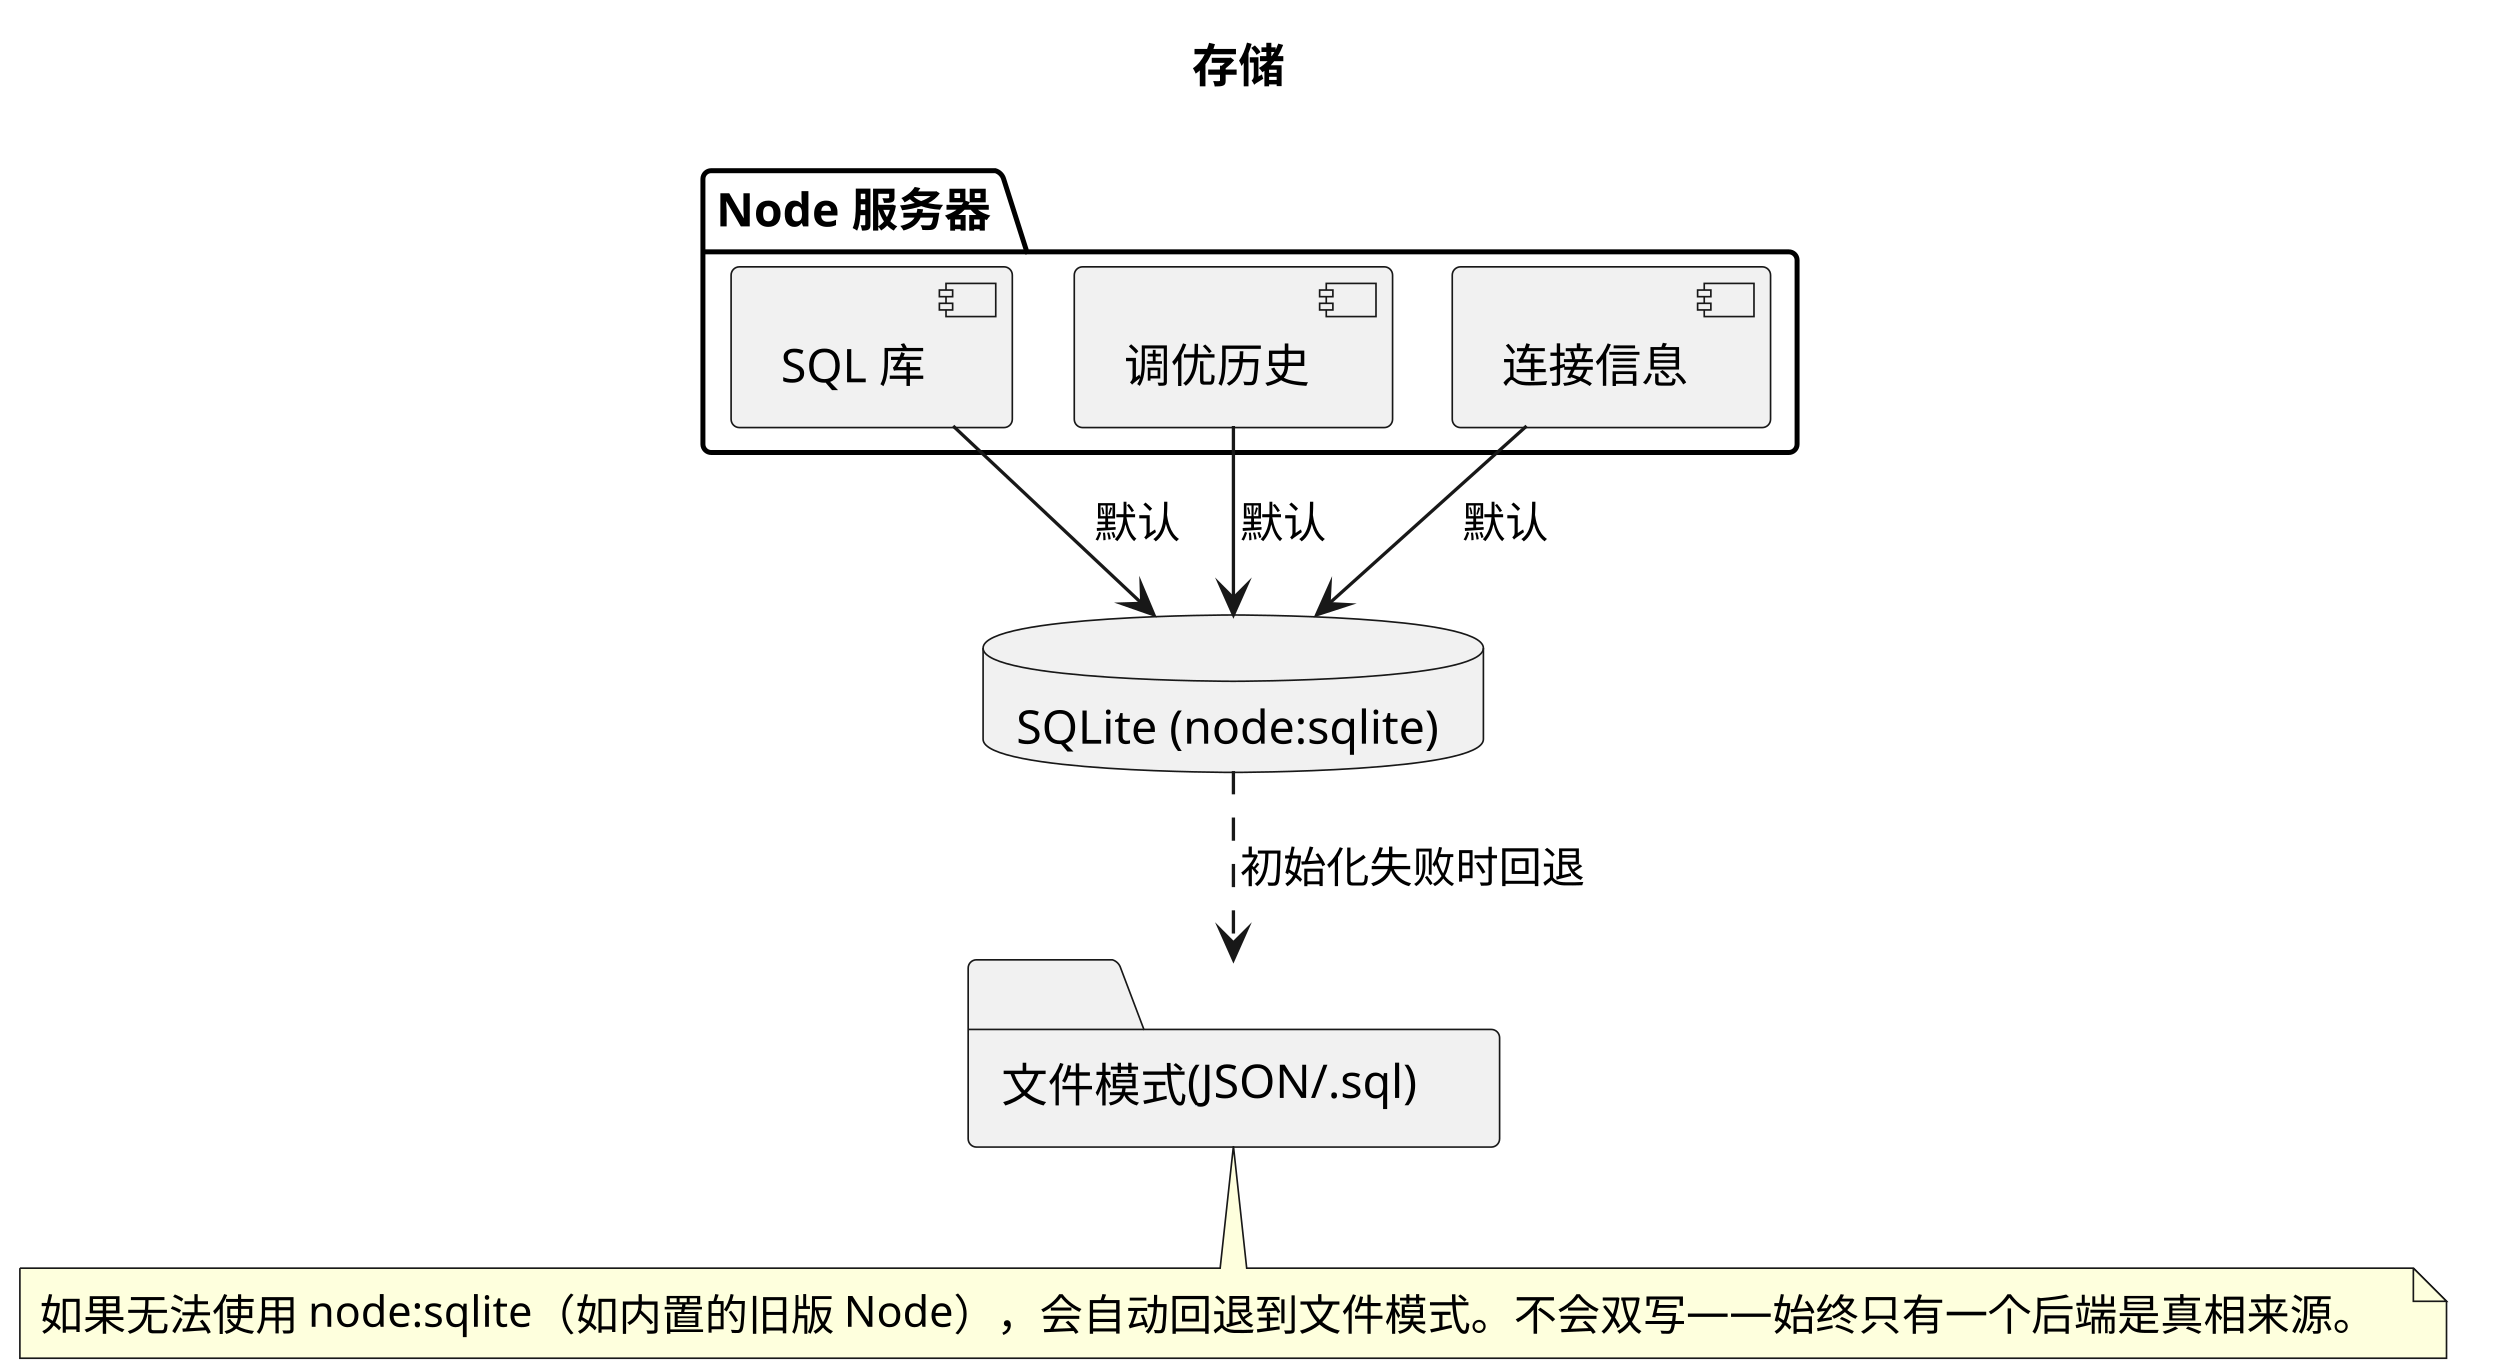
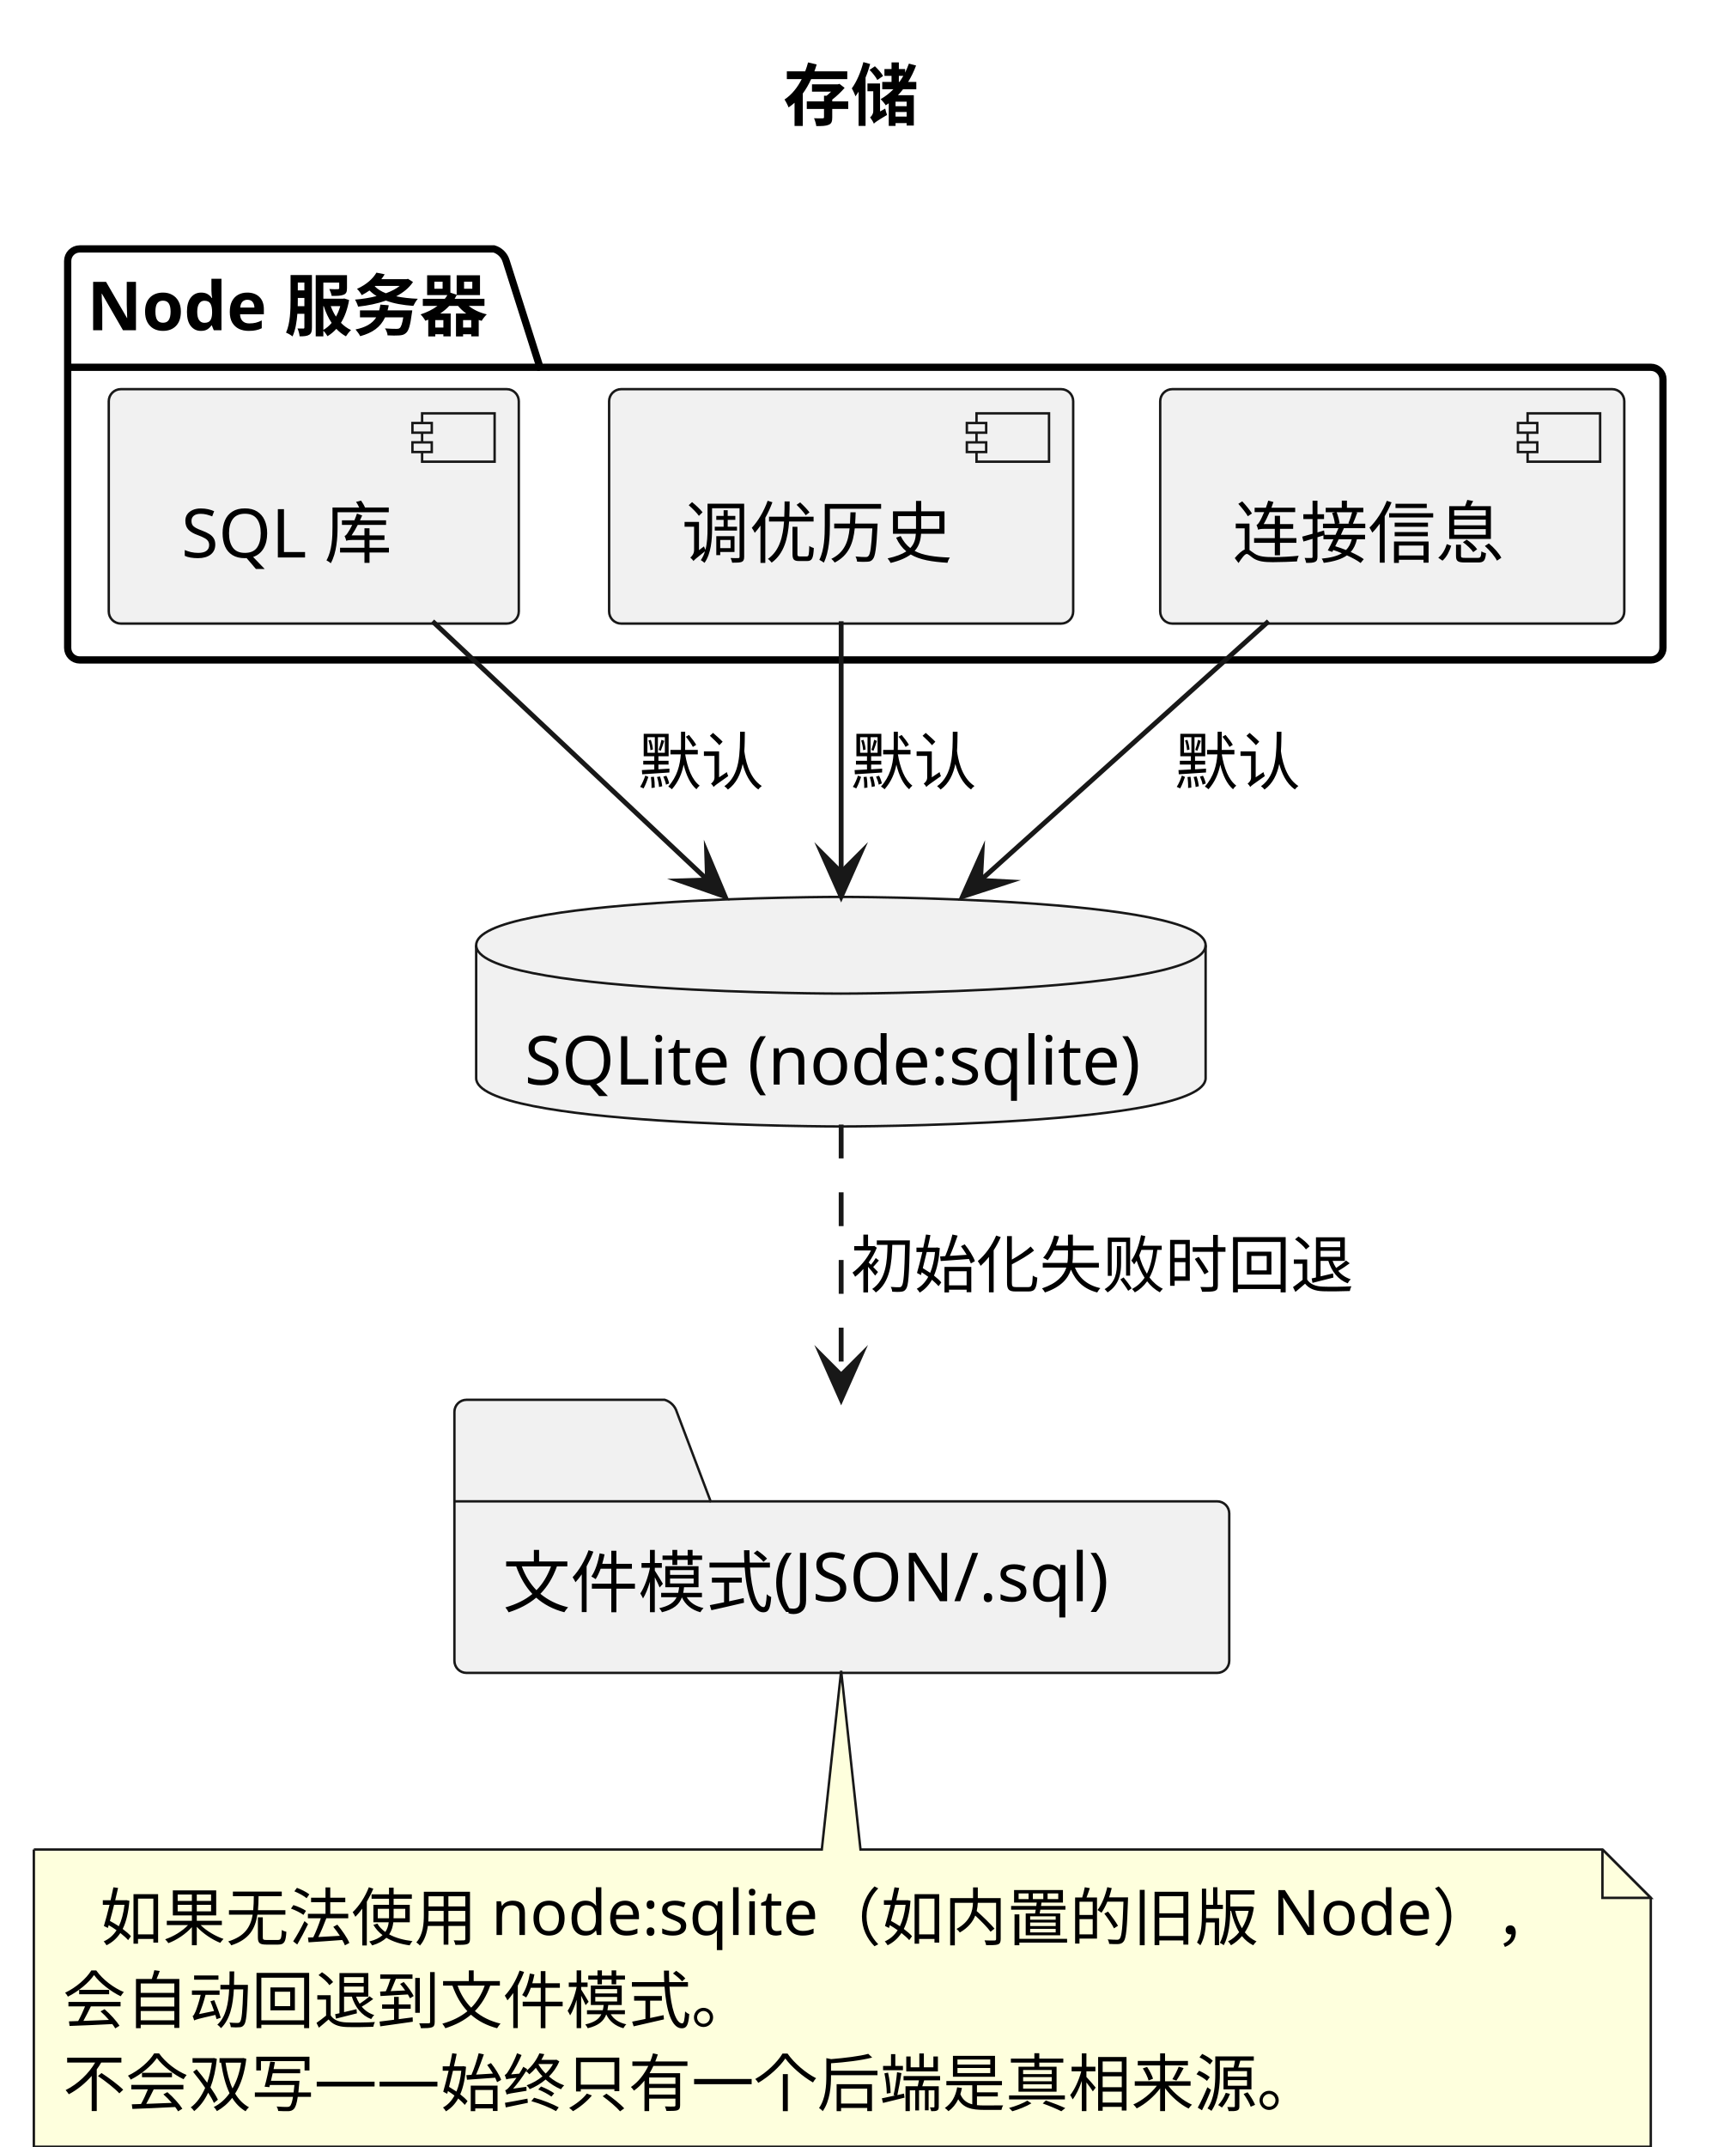
- <svg xmlns="http://www.w3.org/2000/svg" contentStyleType="text/css" data-diagram-type="DESCRIPTION" height="410px" preserveAspectRatio="none" style="width:754px;height:410px;background:#FFFFFF;" version="1.1" viewBox="0 0 754 410" width="754px" zoomAndPan="magnify">
+ <svg xmlns="http://www.w3.org/2000/svg" contentStyleType="text/css" data-diagram-type="DESCRIPTION" height="444px" preserveAspectRatio="none" style="width:359px;height:444px;background:#FFFFFF;" version="1.1" viewBox="0 0 359 444" width="359px" zoomAndPan="magnify">
  <defs />
  <g>
    <g class="title" data-source-line="3">
-       <text fill="#000000" font-family="Microsoft YaHei" font-size="14" font-weight="700" lengthAdjust="spacing" textLength="28" x="359.5" y="24.814">存储</text>
+       <text fill="#000000" font-family="Microsoft YaHei" font-size="14" font-weight="700" lengthAdjust="spacing" textLength="28" x="162" y="24.814">存储</text>
    </g>
    <g class="cluster" data-qualified-name="Node ..." data-source-line="5" id="ent0001">
-       <path d="M214.5,51.477 L300.197,51.477 A3.75,3.75 0 0 1 302.697,53.977 L309.697,75.955 L539.5,75.955 A2.5,2.5 0 0 1 542,78.455 L542,133.977 A2.5,2.5 0 0 1 539.5,136.477 L214.5,136.477 A2.5,2.5 0 0 1 212,133.977 L212,53.977 A2.5,2.5 0 0 1 214.5,51.477" fill="none" style="stroke:#000000;stroke-width:1.5;" />
-       <line style="stroke:#000000;stroke-width:1.5;" x1="212" x2="309.697" y1="75.955" y2="75.955" />
-       <text fill="#000000" font-family="Microsoft YaHei" font-size="14" font-weight="700" lengthAdjust="spacing" textLength="84.697" x="216" y="68.291">Node 服务器</text>
+       <path d="M16.5,51.477 L102.197,51.477 A3.75,3.75 0 0 1 104.697,53.977 L111.697,75.955 L341.5,75.955 A2.5,2.5 0 0 1 344,78.455 L344,133.977 A2.5,2.5 0 0 1 341.5,136.477 L16.5,136.477 A2.5,2.5 0 0 1 14,133.977 L14,53.977 A2.5,2.5 0 0 1 16.5,51.477" fill="none" style="stroke:#000000;stroke-width:1.5;" />
+       <line style="stroke:#000000;stroke-width:1.5;" x1="14" x2="111.697" y1="75.955" y2="75.955" />
+       <text fill="#000000" font-family="Microsoft YaHei" font-size="14" font-weight="700" lengthAdjust="spacing" textLength="84.697" x="18" y="68.291">Node 服务器</text>
    </g>
    <g class="entity" data-qualified-name="SQLITE" data-source-line="11" id="ent0005">
-       <path d="M296.5,195.477 C296.5,185.477 371.947,185.477 371.947,185.477 C371.947,185.477 447.394,185.477 447.394,195.477 L447.394,222.955 C447.394,232.955 371.947,232.955 371.947,232.955 C371.947,232.955 296.5,232.955 296.5,222.955 L296.5,195.477" fill="#F1F1F1" style="stroke:#181818;stroke-width:0.5;" />
-       <path d="M296.5,195.477 C296.5,205.477 371.947,205.477 371.947,205.477 C371.947,205.477 447.394,205.477 447.394,195.477" fill="none" style="stroke:#181818;stroke-width:0.5;" />
-       <text fill="#000000" font-family="Microsoft YaHei" font-size="14" lengthAdjust="spacing" textLength="130.894" x="306.5" y="224.291">SQLite (node:sqlite)</text>
+       <path d="M98.5,195.477 C98.5,185.477 173.947,185.477 173.947,185.477 C173.947,185.477 249.394,185.477 249.394,195.477 L249.394,222.955 C249.394,232.955 173.947,232.955 173.947,232.955 C173.947,232.955 98.5,232.955 98.5,222.955 L98.5,195.477" fill="#F1F1F1" style="stroke:#181818;stroke-width:0.5;" />
+       <path d="M98.5,195.477 C98.5,205.477 173.947,205.477 173.947,205.477 C173.947,205.477 249.394,205.477 249.394,195.477" fill="none" style="stroke:#181818;stroke-width:0.5;" />
+       <text fill="#000000" font-family="Microsoft YaHei" font-size="14" lengthAdjust="spacing" textLength="130.894" x="108.5" y="224.291">SQLite (node:sqlite)</text>
    </g>
    <g class="entity" data-qualified-name="FILES" data-source-line="12" id="ent0006">
-       <path d="M294.5,289.478 L335.5,289.478 A3.75,3.75 0 0 1 338,291.978 L345,310.478 L449.779,310.478 A2.5,2.5 0 0 1 452.279,312.978 L452.279,343.455 A2.5,2.5 0 0 1 449.779,345.955 L294.5,345.955 A2.5,2.5 0 0 1 292,343.455 L292,291.978 A2.5,2.5 0 0 1 294.5,289.478" fill="#F1F1F1" style="stroke:#181818;stroke-width:0.5;" />
-       <line style="stroke:#181818;stroke-width:0.5;" x1="292" x2="345" y1="310.478" y2="310.478" />
-       <text fill="#000000" font-family="Microsoft YaHei" font-size="14" lengthAdjust="spacing" textLength="130.279" x="302" y="332.291">文件模式(JSON/.sql)</text>
+       <path d="M96.5,289.478 L137.5,289.478 A3.75,3.75 0 0 1 140,291.978 L147,310.478 L251.779,310.478 A2.5,2.5 0 0 1 254.279,312.978 L254.279,343.455 A2.5,2.5 0 0 1 251.779,345.955 L96.5,345.955 A2.5,2.5 0 0 1 94,343.455 L94,291.978 A2.5,2.5 0 0 1 96.5,289.478" fill="#F1F1F1" style="stroke:#181818;stroke-width:0.5;" />
+       <line style="stroke:#181818;stroke-width:0.5;" x1="94" x2="147" y1="310.478" y2="310.478" />
+       <text fill="#000000" font-family="Microsoft YaHei" font-size="14" lengthAdjust="spacing" textLength="130.279" x="104" y="332.291">文件模式(JSON/.sql)</text>
    </g>
    <g class="entity" data-qualified-name="GMN11" data-source-line="20" id="ent0012">
-       <path d="M6,382.478 L6,409.635 A0,0 0 0 0 6,409.635 L737.868,409.635 A0,0 0 0 0 737.868,409.635 L737.868,392.478 L727.868,382.478 L376,382.478 L372,345.664 L368,382.478 L6,382.478 A0,0 0 0 0 6,382.478" fill="#FEFFDD" style="stroke:#181818;stroke-width:0.5;" />
-       <path d="M727.868,382.478 L727.868,392.478 L737.868,392.478 L727.868,382.478" fill="#FEFFDD" style="stroke:#181818;stroke-width:0.5;" />
-       <text fill="#000000" font-family="Microsoft YaHei" font-size="13" lengthAdjust="spacing" textLength="710.868" x="12" y="401.233">如果无法使用 node:sqlite（如内置的旧版 Node），会自动回退到文件模式。不会双写——始终只有一个后端是真相来源。</text>
+       <path d="M7,382.478 L7,443.951 A0,0 0 0 0 7,443.951 L341.479,443.951 A0,0 0 0 0 341.479,443.951 L341.479,392.478 L331.479,382.478 L178,382.478 L174,345.522 L170,382.478 L7,382.478 A0,0 0 0 0 7,382.478" fill="#FEFFDD" style="stroke:#181818;stroke-width:0.5;" />
+       <path d="M331.479,382.478 L331.479,392.478 L341.479,392.478 L331.479,382.478" fill="#FEFFDD" style="stroke:#181818;stroke-width:0.5;" />
+       <text fill="#000000" font-family="Microsoft YaHei" font-size="13" lengthAdjust="spacing" textLength="305.786" x="20.693" y="401.233">如果无法使用 node:sqlite（如内置的旧版 Node），</text>
+       <text fill="#000000" font-family="Microsoft YaHei" font-size="13" lengthAdjust="spacing" textLength="143" x="13" y="418.391">会自动回退到文件模式。</text>
+       <text fill="#000000" font-family="Microsoft YaHei" font-size="13" lengthAdjust="spacing" textLength="262.082" x="13" y="435.548">不会双写——始终只有一个后端是真相来源。</text>
    </g>
    <g class="entity" data-qualified-name="Node ....SSTORE" data-source-line="6" id="ent0002">
-       <rect fill="#F1F1F1" height="48.477" rx="2.5" ry="2.5" style="stroke:#181818;stroke-width:0.5;" width="84.816" x="220.5" y="80.478" />
-       <rect fill="#F1F1F1" height="10" style="stroke:#181818;stroke-width:0.5;" width="15" x="285.316" y="85.478" />
-       <rect fill="#F1F1F1" height="2" style="stroke:#181818;stroke-width:0.5;" width="4" x="283.316" y="87.478" />
-       <rect fill="#F1F1F1" height="2" style="stroke:#181818;stroke-width:0.5;" width="4" x="283.316" y="91.478" />
-       <text fill="#000000" font-family="Microsoft YaHei" font-size="14" lengthAdjust="spacing" textLength="44.816" x="235.5" y="115.291">SQL 库</text>
+       <rect fill="#F1F1F1" height="48.477" rx="2.5" ry="2.5" style="stroke:#181818;stroke-width:0.5;" width="84.816" x="22.5" y="80.478" />
+       <rect fill="#F1F1F1" height="10" style="stroke:#181818;stroke-width:0.5;" width="15" x="87.316" y="85.478" />
+       <rect fill="#F1F1F1" height="2" style="stroke:#181818;stroke-width:0.5;" width="4" x="85.316" y="87.478" />
+       <rect fill="#F1F1F1" height="2" style="stroke:#181818;stroke-width:0.5;" width="4" x="85.316" y="91.478" />
+       <text fill="#000000" font-family="Microsoft YaHei" font-size="14" lengthAdjust="spacing" textLength="44.816" x="37.5" y="115.291">SQL 库</text>
    </g>
    <g class="entity" data-qualified-name="Node ....TSTORE" data-source-line="7" id="ent0003">
-       <rect fill="#F1F1F1" height="48.477" rx="2.5" ry="2.5" style="stroke:#181818;stroke-width:0.5;" width="96" x="324" y="80.478" />
-       <rect fill="#F1F1F1" height="10" style="stroke:#181818;stroke-width:0.5;" width="15" x="400" y="85.478" />
-       <rect fill="#F1F1F1" height="2" style="stroke:#181818;stroke-width:0.5;" width="4" x="398" y="87.478" />
-       <rect fill="#F1F1F1" height="2" style="stroke:#181818;stroke-width:0.5;" width="4" x="398" y="91.478" />
-       <text fill="#000000" font-family="Microsoft YaHei" font-size="14" lengthAdjust="spacing" textLength="56" x="339" y="115.291">调优历史</text>
+       <rect fill="#F1F1F1" height="48.477" rx="2.5" ry="2.5" style="stroke:#181818;stroke-width:0.5;" width="96" x="126" y="80.478" />
+       <rect fill="#F1F1F1" height="10" style="stroke:#181818;stroke-width:0.5;" width="15" x="202" y="85.478" />
+       <rect fill="#F1F1F1" height="2" style="stroke:#181818;stroke-width:0.5;" width="4" x="200" y="87.478" />
+       <rect fill="#F1F1F1" height="2" style="stroke:#181818;stroke-width:0.5;" width="4" x="200" y="91.478" />
+       <text fill="#000000" font-family="Microsoft YaHei" font-size="14" lengthAdjust="spacing" textLength="56" x="141" y="115.291">调优历史</text>
    </g>
    <g class="entity" data-qualified-name="Node ....CSTORE" data-source-line="8" id="ent0004">
-       <rect fill="#F1F1F1" height="48.477" rx="2.5" ry="2.5" style="stroke:#181818;stroke-width:0.5;" width="96" x="438" y="80.478" />
-       <rect fill="#F1F1F1" height="10" style="stroke:#181818;stroke-width:0.5;" width="15" x="514" y="85.478" />
-       <rect fill="#F1F1F1" height="2" style="stroke:#181818;stroke-width:0.5;" width="4" x="512" y="87.478" />
-       <rect fill="#F1F1F1" height="2" style="stroke:#181818;stroke-width:0.5;" width="4" x="512" y="91.478" />
-       <text fill="#000000" font-family="Microsoft YaHei" font-size="14" lengthAdjust="spacing" textLength="56" x="453" y="115.291">连接信息</text>
+       <rect fill="#F1F1F1" height="48.477" rx="2.5" ry="2.5" style="stroke:#181818;stroke-width:0.5;" width="96" x="240" y="80.478" />
+       <rect fill="#F1F1F1" height="10" style="stroke:#181818;stroke-width:0.5;" width="15" x="316" y="85.478" />
+       <rect fill="#F1F1F1" height="2" style="stroke:#181818;stroke-width:0.5;" width="4" x="314" y="87.478" />
+       <rect fill="#F1F1F1" height="2" style="stroke:#181818;stroke-width:0.5;" width="4" x="314" y="91.478" />
+       <text fill="#000000" font-family="Microsoft YaHei" font-size="14" lengthAdjust="spacing" textLength="56" x="255" y="115.291">连接信息</text>
    </g>
    <g class="link" data-entity-1="ent0002" data-entity-2="ent0005" data-link-type="dependency" id="lnk7">
-       <polygon fill="#181818" points="347.995,185.404,344.179,176.325,344.353,181.979,338.699,182.153,347.995,185.404" style="stroke:#181818;stroke-width:1;stroke-linejoin:miter;stroke-miterlimit:10;" />
-       <path d="M287.462,128.481 C305.539,145.48 326.385,165.083 344.353,181.979" fill="none" style="stroke:#181818;stroke-width:1;" />
-       <text fill="#000000" font-family="Microsoft YaHei" font-size="13" lengthAdjust="spacing" textLength="26" x="330" y="162.233">默认</text>
+       <polygon fill="#181818" points="149.995,185.404,146.179,176.325,146.353,181.979,140.698,182.153,149.995,185.404" style="stroke:#181818;stroke-width:1;stroke-linejoin:miter;stroke-miterlimit:10;" />
+       <path d="M89.462,128.481 C107.539,145.48 128.385,165.083 146.353,181.979" fill="none" style="stroke:#181818;stroke-width:1;" />
+       <text fill="#000000" font-family="Microsoft YaHei" font-size="13" lengthAdjust="spacing" textLength="26" x="132" y="162.233">默认</text>
    </g>
    <g class="link" data-entity-1="ent0003" data-entity-2="ent0005" data-link-type="dependency" id="lnk8">
-       <polygon fill="#181818" points="372,185.404,376,176.404,372,180.404,368,176.404,372,185.404" style="stroke:#181818;stroke-width:1;stroke-linejoin:miter;stroke-miterlimit:10;" />
-       <path d="M372,128.481 C372,145.48 372,163.508 372,180.404" fill="none" style="stroke:#181818;stroke-width:1;" />
-       <text fill="#000000" font-family="Microsoft YaHei" font-size="13" lengthAdjust="spacing" textLength="26" x="374" y="162.233">默认</text>
+       <polygon fill="#181818" points="174,185.404,178,176.404,174,180.404,170,176.404,174,185.404" style="stroke:#181818;stroke-width:1;stroke-linejoin:miter;stroke-miterlimit:10;" />
+       <path d="M174,128.481 C174,145.48 174,163.508 174,180.404" fill="none" style="stroke:#181818;stroke-width:1;" />
+       <text fill="#000000" font-family="Microsoft YaHei" font-size="13" lengthAdjust="spacing" textLength="26" x="176" y="162.233">默认</text>
    </g>
    <g class="link" data-entity-1="ent0004" data-entity-2="ent0005" data-link-type="dependency" id="lnk9">
-       <polygon fill="#181818" points="397.106,185.404,406.473,182.361,400.824,182.061,401.124,176.412,397.106,185.404" style="stroke:#181818;stroke-width:1;stroke-linejoin:miter;stroke-miterlimit:10;" />
-       <path d="M460.416,128.481 C441.51,145.48 419.616,165.165 400.824,182.061" fill="none" style="stroke:#181818;stroke-width:1;" />
-       <text fill="#000000" font-family="Microsoft YaHei" font-size="13" lengthAdjust="spacing" textLength="26" x="441" y="162.233">默认</text>
+       <polygon fill="#181818" points="199.106,185.404,208.473,182.361,202.824,182.061,203.124,176.412,199.106,185.404" style="stroke:#181818;stroke-width:1;stroke-linejoin:miter;stroke-miterlimit:10;" />
+       <path d="M262.416,128.481 C243.51,145.48 221.616,165.165 202.824,182.061" fill="none" style="stroke:#181818;stroke-width:1;" />
+       <text fill="#000000" font-family="Microsoft YaHei" font-size="13" lengthAdjust="spacing" textLength="26" x="243" y="162.233">默认</text>
    </g>
    <g class="link" data-entity-1="ent0005" data-entity-2="ent0006" data-link-type="dependency" id="lnk10">
-       <polygon fill="#181818" points="372,289.397,376,280.397,372,284.397,368,280.397,372,289.397" style="stroke:#181818;stroke-width:1;stroke-linejoin:miter;stroke-miterlimit:10;" />
-       <path d="M372,232.563 C372,249.171 372,266.816 372,284.397" fill="none" style="stroke:#181818;stroke-width:1;stroke-dasharray:7,7;" />
-       <text fill="#000000" font-family="Microsoft YaHei" font-size="13" lengthAdjust="spacing" textLength="104" x="374" y="266.233">初始化失败时回退</text>
+       <polygon fill="#181818" points="174,289.397,178,280.397,174,284.397,170,280.397,174,289.397" style="stroke:#181818;stroke-width:1;stroke-linejoin:miter;stroke-miterlimit:10;" />
+       <path d="M174,232.563 C174,249.171 174,266.816 174,284.397" fill="none" style="stroke:#181818;stroke-width:1;stroke-dasharray:7,7;" />
+       <text fill="#000000" font-family="Microsoft YaHei" font-size="13" lengthAdjust="spacing" textLength="104" x="176" y="266.233">初始化失败时回退</text>
    </g>
  </g>
</svg>
